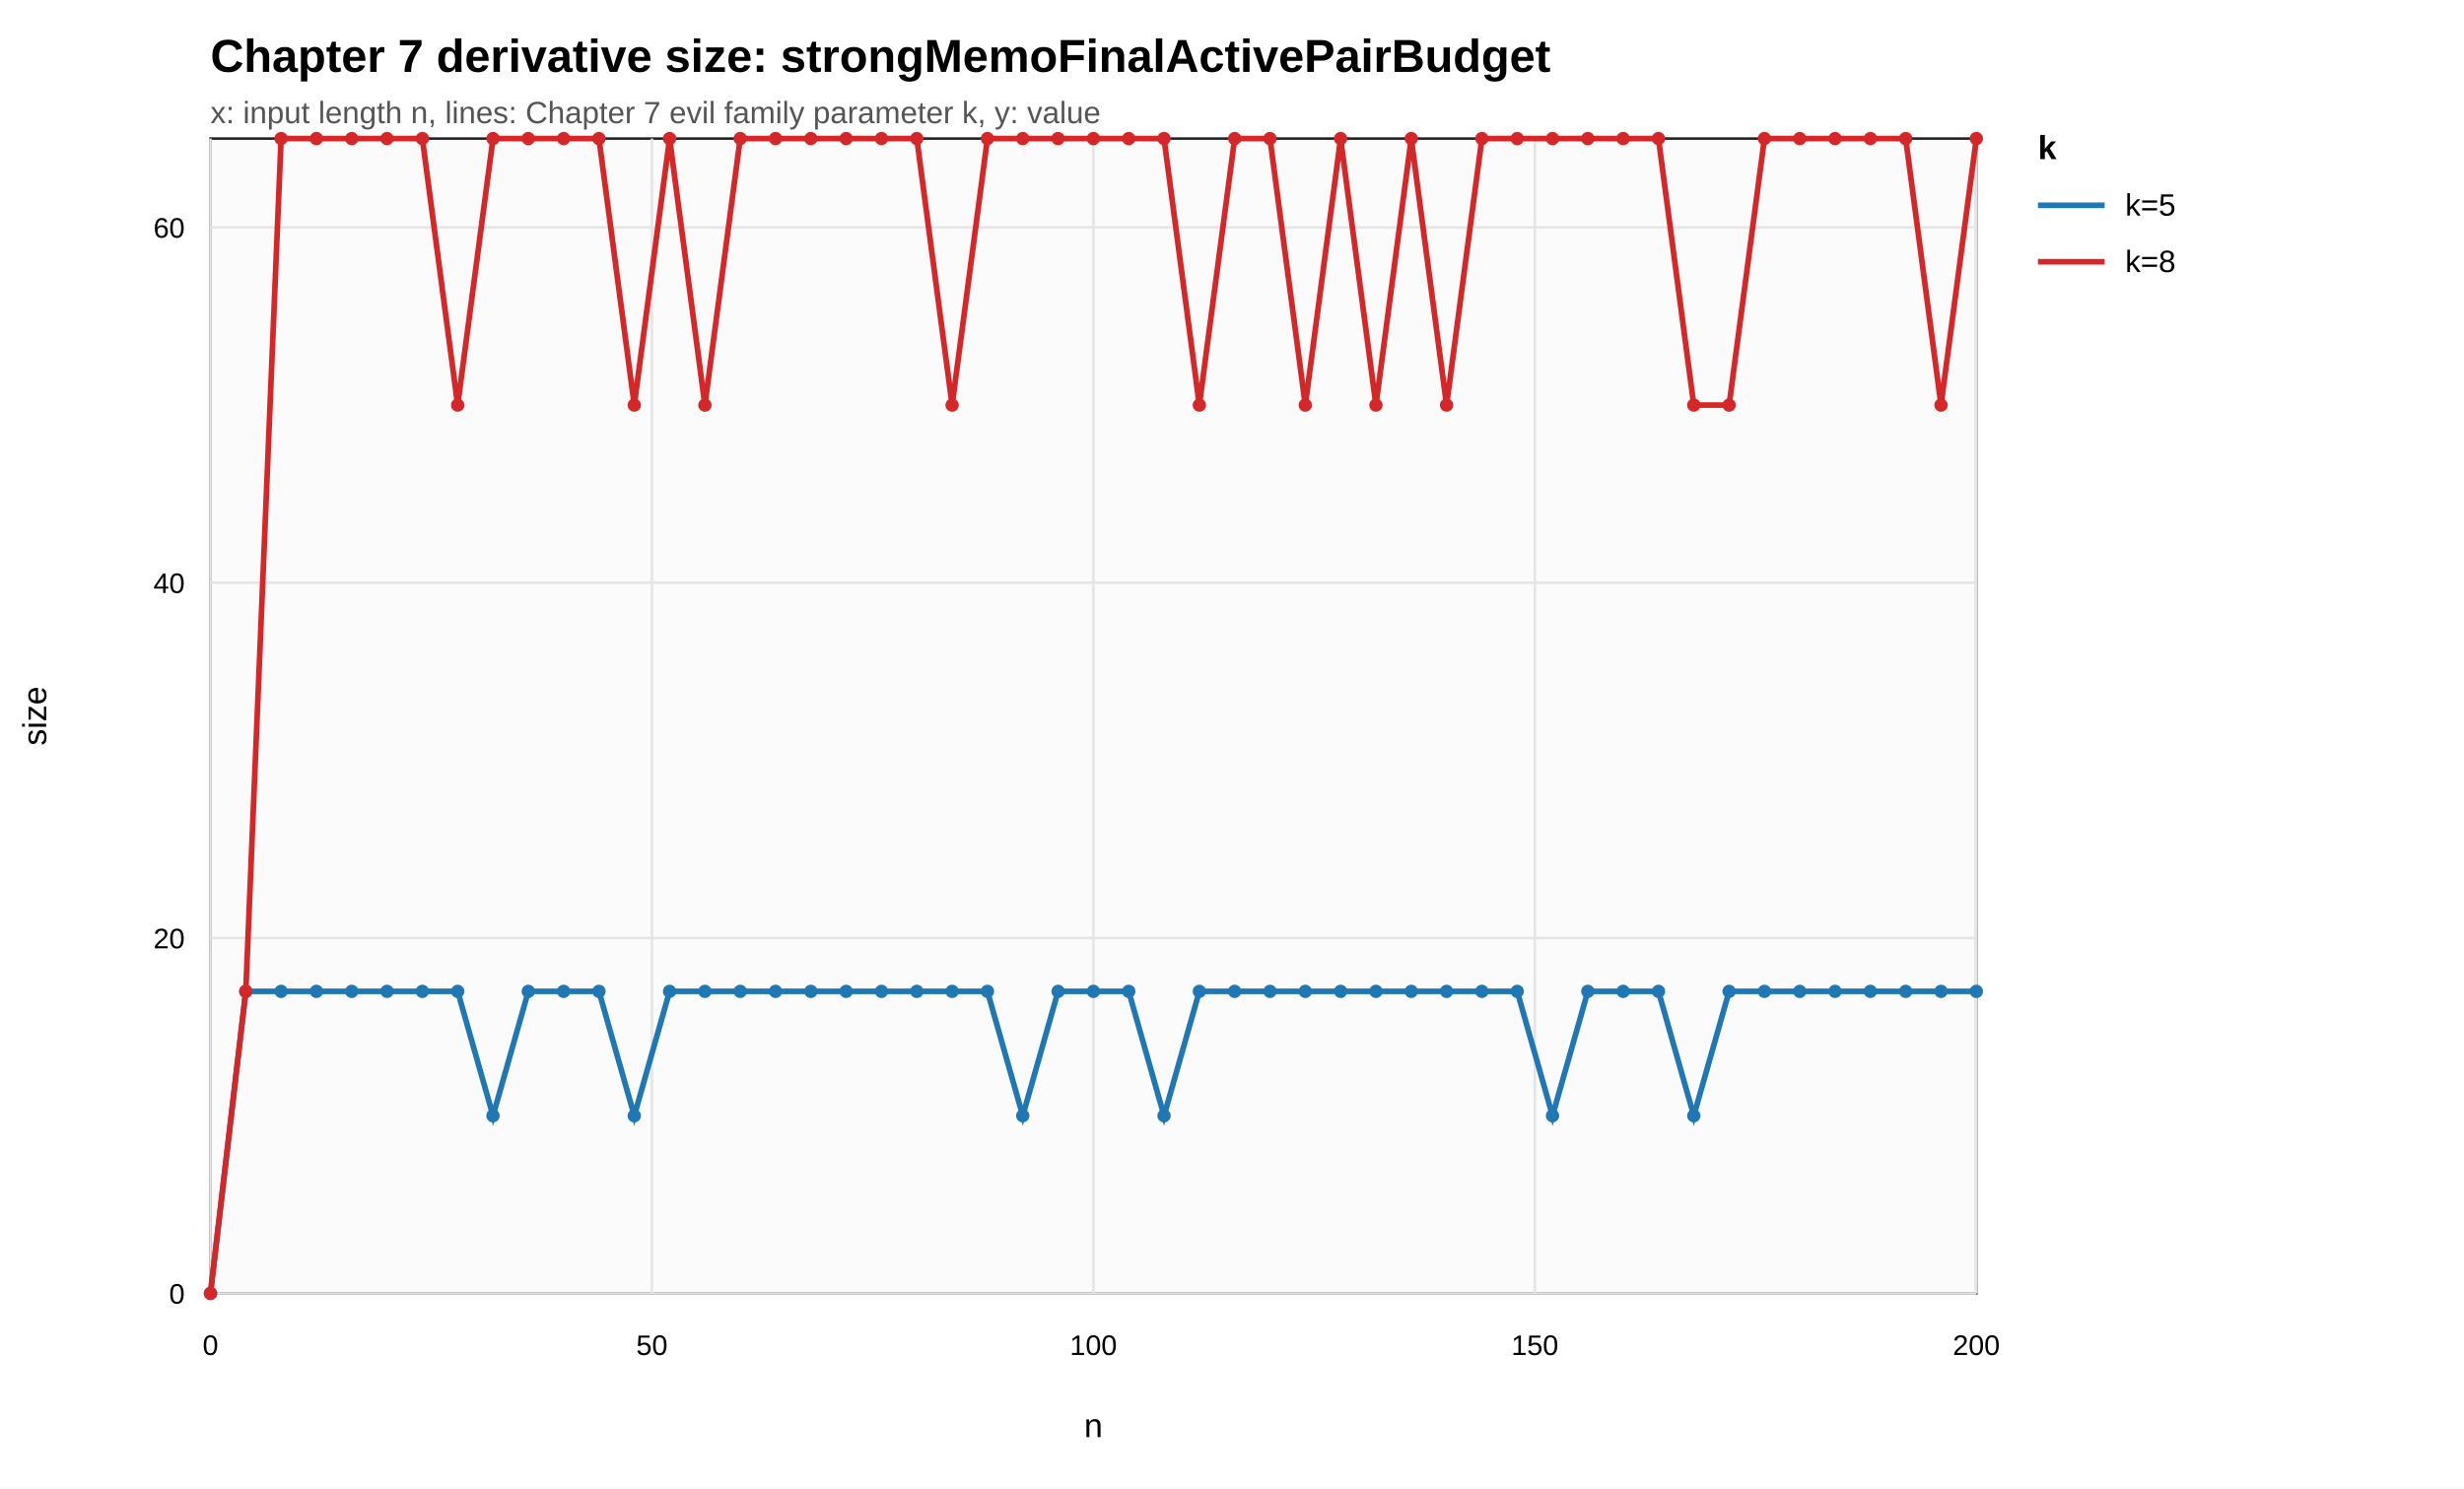
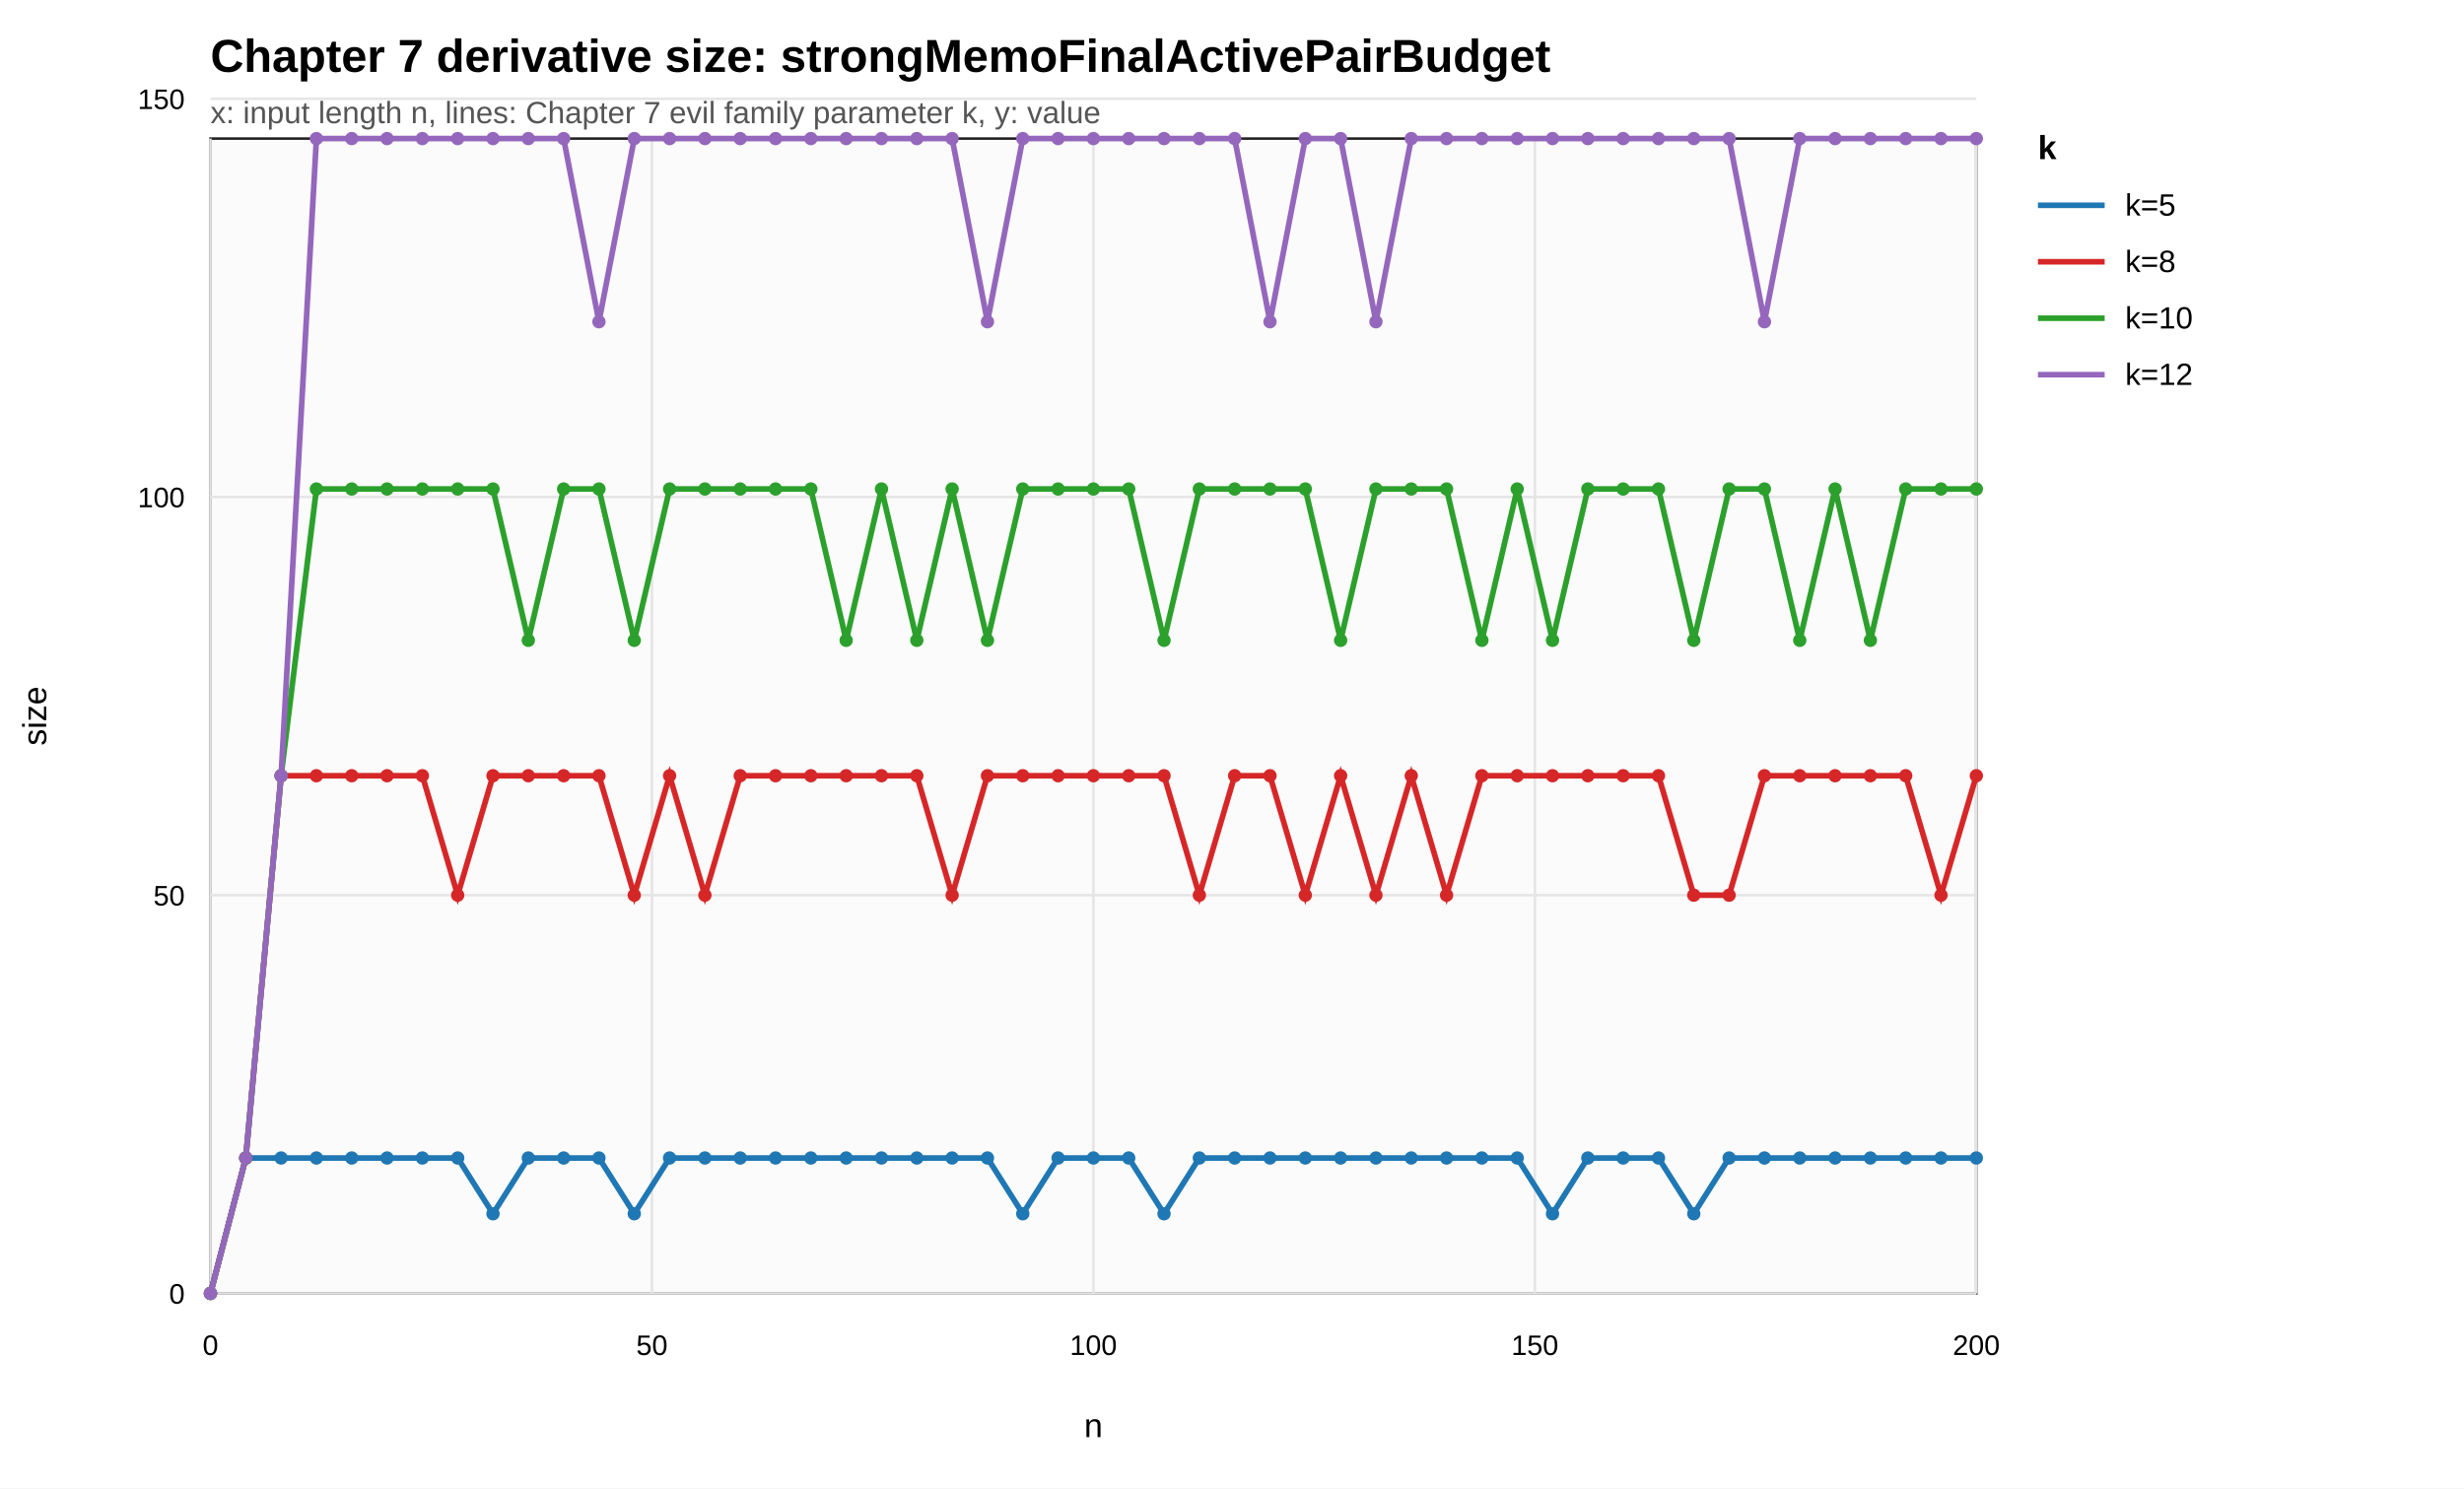
<svg xmlns="http://www.w3.org/2000/svg" width="960" height="580" viewBox="0 0 960 580">
  <rect width="100%" height="100%" fill="#ffffff" />
  <text x="82" y="28" font-family="Arial, sans-serif" font-size="18" font-weight="700">Chapter 7 derivative size: strongMemoFinalActivePairBudget</text>
  <text x="82" y="48" font-family="Arial, sans-serif" font-size="12" fill="#555">x: input length n, lines: Chapter 7 evil family parameter k, y: value</text>
  <rect x="82" y="54" width="688" height="450" fill="#fbfbfb" stroke="#222" stroke-width="1" />
  <line x1="82.00" y1="54" x2="82.00" y2="504" stroke="#e5e5e5" stroke-width="1" />
  <text x="82.00" y="528" text-anchor="middle" font-family="Arial, sans-serif" font-size="11">0</text>
  <line x1="254.00" y1="54" x2="254.00" y2="504" stroke="#e5e5e5" stroke-width="1" />
  <text x="254.00" y="528" text-anchor="middle" font-family="Arial, sans-serif" font-size="11">50</text>
  <line x1="426.00" y1="54" x2="426.00" y2="504" stroke="#e5e5e5" stroke-width="1" />
  <text x="426.00" y="528" text-anchor="middle" font-family="Arial, sans-serif" font-size="11">100</text>
  <line x1="598.00" y1="54" x2="598.00" y2="504" stroke="#e5e5e5" stroke-width="1" />
  <text x="598.00" y="528" text-anchor="middle" font-family="Arial, sans-serif" font-size="11">150</text>
  <line x1="770.00" y1="54" x2="770.00" y2="504" stroke="#e5e5e5" stroke-width="1" />
  <text x="770.00" y="528" text-anchor="middle" font-family="Arial, sans-serif" font-size="11">200</text>
  <line x1="82" y1="504.00" x2="770" y2="504.00" stroke="#e5e5e5" stroke-width="1" />
  <text x="72" y="508.00" text-anchor="end" font-family="Arial, sans-serif" font-size="11">0</text>
-   <line x1="82" y1="365.54" x2="770" y2="365.54" stroke="#e5e5e5" stroke-width="1" />
-   <text x="72" y="369.54" text-anchor="end" font-family="Arial, sans-serif" font-size="11">20</text>
-   <line x1="82" y1="227.08" x2="770" y2="227.08" stroke="#e5e5e5" stroke-width="1" />
-   <text x="72" y="231.08" text-anchor="end" font-family="Arial, sans-serif" font-size="11">40</text>
-   <line x1="82" y1="88.62" x2="770" y2="88.62" stroke="#e5e5e5" stroke-width="1" />
-   <text x="72" y="92.62" text-anchor="end" font-family="Arial, sans-serif" font-size="11">60</text>
+   <line x1="82" y1="348.83" x2="770" y2="348.83" stroke="#e5e5e5" stroke-width="1" />
+   <text x="72" y="352.83" text-anchor="end" font-family="Arial, sans-serif" font-size="11">50</text>
+   <line x1="82" y1="193.66" x2="770" y2="193.66" stroke="#e5e5e5" stroke-width="1" />
+   <text x="72" y="197.66" text-anchor="end" font-family="Arial, sans-serif" font-size="11">100</text>
+   <line x1="82" y1="38.48" x2="770" y2="38.48" stroke="#e5e5e5" stroke-width="1" />
+   <text x="72" y="42.48" text-anchor="end" font-family="Arial, sans-serif" font-size="11">150</text>
  <text x="426.00" y="560" text-anchor="middle" font-family="Arial, sans-serif" font-size="13">n</text>
  <text x="18" y="279.00" transform="rotate(-90 18,279.00)" text-anchor="middle" font-family="Arial, sans-serif" font-size="13">size</text>
-   <path d="M82.00,504.00 L95.76,386.31 L109.52,386.31 L123.28,386.31 L137.04,386.31 L150.80,386.31 L164.56,386.31 L178.32,386.31 L192.08,434.77 L205.84,386.31 L219.60,386.31 L233.36,386.31 L247.12,434.77 L260.88,386.31 L274.64,386.31 L288.40,386.31 L302.16,386.31 L315.92,386.31 L329.68,386.31 L343.44,386.31 L357.20,386.31 L370.96,386.31 L384.72,386.31 L398.48,434.77 L412.24,386.31 L426.00,386.31 L439.76,386.31 L453.52,434.77 L467.28,386.31 L481.04,386.31 L494.80,386.31 L508.56,386.31 L522.32,386.31 L536.08,386.31 L549.84,386.31 L563.60,386.31 L577.36,386.31 L591.12,386.31 L604.88,434.77 L618.64,386.31 L632.40,386.31 L646.16,386.31 L659.92,434.77 L673.68,386.31 L687.44,386.31 L701.20,386.31 L714.96,386.31 L728.72,386.31 L742.48,386.31 L756.24,386.31 L770.00,386.31" fill="none" stroke="#1f77b4" stroke-width="2.2" />
+   <path d="M82.00,504.00 L95.76,451.24 L109.52,451.24 L123.28,451.24 L137.04,451.24 L150.80,451.24 L164.56,451.24 L178.32,451.24 L192.08,472.97 L205.84,451.24 L219.60,451.24 L233.36,451.24 L247.12,472.97 L260.88,451.24 L274.64,451.24 L288.40,451.24 L302.16,451.24 L315.92,451.24 L329.68,451.24 L343.44,451.24 L357.20,451.24 L370.96,451.24 L384.72,451.24 L398.48,472.97 L412.24,451.24 L426.00,451.24 L439.76,451.24 L453.52,472.97 L467.28,451.24 L481.04,451.24 L494.80,451.24 L508.56,451.24 L522.32,451.24 L536.08,451.24 L549.84,451.24 L563.60,451.24 L577.36,451.24 L591.12,451.24 L604.88,472.97 L618.64,451.24 L632.40,451.24 L646.16,451.24 L659.92,472.97 L673.68,451.24 L687.44,451.24 L701.20,451.24 L714.96,451.24 L728.72,451.24 L742.48,451.24 L756.24,451.24 L770.00,451.24" fill="none" stroke="#1f77b4" stroke-width="2.2" />
  <circle cx="82.00" cy="504.00" r="2.6" fill="#1f77b4" />
-   <circle cx="95.76" cy="386.31" r="2.6" fill="#1f77b4" />
-   <circle cx="109.52" cy="386.31" r="2.6" fill="#1f77b4" />
-   <circle cx="123.28" cy="386.31" r="2.6" fill="#1f77b4" />
-   <circle cx="137.04" cy="386.31" r="2.6" fill="#1f77b4" />
-   <circle cx="150.80" cy="386.31" r="2.6" fill="#1f77b4" />
-   <circle cx="164.56" cy="386.31" r="2.6" fill="#1f77b4" />
-   <circle cx="178.32" cy="386.31" r="2.6" fill="#1f77b4" />
-   <circle cx="192.08" cy="434.77" r="2.6" fill="#1f77b4" />
-   <circle cx="205.84" cy="386.31" r="2.6" fill="#1f77b4" />
-   <circle cx="219.60" cy="386.31" r="2.6" fill="#1f77b4" />
-   <circle cx="233.36" cy="386.31" r="2.6" fill="#1f77b4" />
-   <circle cx="247.12" cy="434.77" r="2.6" fill="#1f77b4" />
-   <circle cx="260.88" cy="386.31" r="2.6" fill="#1f77b4" />
-   <circle cx="274.64" cy="386.31" r="2.6" fill="#1f77b4" />
-   <circle cx="288.40" cy="386.31" r="2.6" fill="#1f77b4" />
-   <circle cx="302.16" cy="386.31" r="2.6" fill="#1f77b4" />
-   <circle cx="315.92" cy="386.31" r="2.6" fill="#1f77b4" />
-   <circle cx="329.68" cy="386.31" r="2.6" fill="#1f77b4" />
-   <circle cx="343.44" cy="386.31" r="2.6" fill="#1f77b4" />
-   <circle cx="357.20" cy="386.31" r="2.6" fill="#1f77b4" />
-   <circle cx="370.96" cy="386.31" r="2.6" fill="#1f77b4" />
-   <circle cx="384.72" cy="386.31" r="2.6" fill="#1f77b4" />
-   <circle cx="398.48" cy="434.77" r="2.6" fill="#1f77b4" />
-   <circle cx="412.24" cy="386.31" r="2.6" fill="#1f77b4" />
-   <circle cx="426.00" cy="386.31" r="2.6" fill="#1f77b4" />
-   <circle cx="439.76" cy="386.31" r="2.6" fill="#1f77b4" />
-   <circle cx="453.52" cy="434.77" r="2.6" fill="#1f77b4" />
-   <circle cx="467.28" cy="386.31" r="2.6" fill="#1f77b4" />
-   <circle cx="481.04" cy="386.31" r="2.6" fill="#1f77b4" />
-   <circle cx="494.80" cy="386.31" r="2.6" fill="#1f77b4" />
-   <circle cx="508.56" cy="386.31" r="2.6" fill="#1f77b4" />
-   <circle cx="522.32" cy="386.31" r="2.6" fill="#1f77b4" />
-   <circle cx="536.08" cy="386.31" r="2.6" fill="#1f77b4" />
-   <circle cx="549.84" cy="386.31" r="2.6" fill="#1f77b4" />
-   <circle cx="563.60" cy="386.31" r="2.6" fill="#1f77b4" />
-   <circle cx="577.36" cy="386.31" r="2.6" fill="#1f77b4" />
-   <circle cx="591.12" cy="386.31" r="2.6" fill="#1f77b4" />
-   <circle cx="604.88" cy="434.77" r="2.6" fill="#1f77b4" />
-   <circle cx="618.64" cy="386.31" r="2.6" fill="#1f77b4" />
-   <circle cx="632.40" cy="386.31" r="2.6" fill="#1f77b4" />
-   <circle cx="646.16" cy="386.31" r="2.6" fill="#1f77b4" />
-   <circle cx="659.92" cy="434.77" r="2.6" fill="#1f77b4" />
-   <circle cx="673.68" cy="386.31" r="2.6" fill="#1f77b4" />
-   <circle cx="687.44" cy="386.31" r="2.6" fill="#1f77b4" />
-   <circle cx="701.20" cy="386.31" r="2.6" fill="#1f77b4" />
-   <circle cx="714.96" cy="386.31" r="2.6" fill="#1f77b4" />
-   <circle cx="728.72" cy="386.31" r="2.6" fill="#1f77b4" />
-   <circle cx="742.48" cy="386.31" r="2.6" fill="#1f77b4" />
-   <circle cx="756.24" cy="386.31" r="2.6" fill="#1f77b4" />
-   <circle cx="770.00" cy="386.31" r="2.6" fill="#1f77b4" />
-   <path d="M82.00,504.00 L95.76,386.31 L109.52,54.00 L123.28,54.00 L137.04,54.00 L150.80,54.00 L164.56,54.00 L178.32,157.85 L192.08,54.00 L205.84,54.00 L219.60,54.00 L233.36,54.00 L247.12,157.85 L260.88,54.00 L274.64,157.85 L288.40,54.00 L302.16,54.00 L315.92,54.00 L329.68,54.00 L343.44,54.00 L357.20,54.00 L370.96,157.85 L384.72,54.00 L398.48,54.00 L412.24,54.00 L426.00,54.00 L439.76,54.00 L453.52,54.00 L467.28,157.85 L481.04,54.00 L494.80,54.00 L508.56,157.85 L522.32,54.00 L536.08,157.85 L549.84,54.00 L563.60,157.85 L577.36,54.00 L591.12,54.00 L604.88,54.00 L618.64,54.00 L632.40,54.00 L646.16,54.00 L659.92,157.85 L673.68,157.85 L687.44,54.00 L701.20,54.00 L714.96,54.00 L728.72,54.00 L742.48,54.00 L756.24,157.85 L770.00,54.00" fill="none" stroke="#d62728" stroke-width="2.2" />
+   <circle cx="95.76" cy="451.24" r="2.6" fill="#1f77b4" />
+   <circle cx="109.52" cy="451.24" r="2.6" fill="#1f77b4" />
+   <circle cx="123.28" cy="451.24" r="2.6" fill="#1f77b4" />
+   <circle cx="137.04" cy="451.24" r="2.6" fill="#1f77b4" />
+   <circle cx="150.80" cy="451.24" r="2.6" fill="#1f77b4" />
+   <circle cx="164.56" cy="451.24" r="2.6" fill="#1f77b4" />
+   <circle cx="178.32" cy="451.24" r="2.6" fill="#1f77b4" />
+   <circle cx="192.08" cy="472.97" r="2.6" fill="#1f77b4" />
+   <circle cx="205.84" cy="451.24" r="2.6" fill="#1f77b4" />
+   <circle cx="219.60" cy="451.24" r="2.6" fill="#1f77b4" />
+   <circle cx="233.36" cy="451.24" r="2.6" fill="#1f77b4" />
+   <circle cx="247.12" cy="472.97" r="2.6" fill="#1f77b4" />
+   <circle cx="260.88" cy="451.24" r="2.6" fill="#1f77b4" />
+   <circle cx="274.64" cy="451.24" r="2.6" fill="#1f77b4" />
+   <circle cx="288.40" cy="451.24" r="2.6" fill="#1f77b4" />
+   <circle cx="302.16" cy="451.24" r="2.6" fill="#1f77b4" />
+   <circle cx="315.92" cy="451.24" r="2.6" fill="#1f77b4" />
+   <circle cx="329.68" cy="451.24" r="2.6" fill="#1f77b4" />
+   <circle cx="343.44" cy="451.24" r="2.6" fill="#1f77b4" />
+   <circle cx="357.20" cy="451.24" r="2.6" fill="#1f77b4" />
+   <circle cx="370.96" cy="451.24" r="2.6" fill="#1f77b4" />
+   <circle cx="384.72" cy="451.24" r="2.6" fill="#1f77b4" />
+   <circle cx="398.48" cy="472.97" r="2.6" fill="#1f77b4" />
+   <circle cx="412.24" cy="451.24" r="2.6" fill="#1f77b4" />
+   <circle cx="426.00" cy="451.24" r="2.6" fill="#1f77b4" />
+   <circle cx="439.76" cy="451.24" r="2.6" fill="#1f77b4" />
+   <circle cx="453.52" cy="472.97" r="2.6" fill="#1f77b4" />
+   <circle cx="467.28" cy="451.24" r="2.6" fill="#1f77b4" />
+   <circle cx="481.04" cy="451.24" r="2.6" fill="#1f77b4" />
+   <circle cx="494.80" cy="451.24" r="2.6" fill="#1f77b4" />
+   <circle cx="508.56" cy="451.24" r="2.6" fill="#1f77b4" />
+   <circle cx="522.32" cy="451.24" r="2.6" fill="#1f77b4" />
+   <circle cx="536.08" cy="451.24" r="2.6" fill="#1f77b4" />
+   <circle cx="549.84" cy="451.24" r="2.6" fill="#1f77b4" />
+   <circle cx="563.60" cy="451.24" r="2.6" fill="#1f77b4" />
+   <circle cx="577.36" cy="451.24" r="2.6" fill="#1f77b4" />
+   <circle cx="591.12" cy="451.24" r="2.6" fill="#1f77b4" />
+   <circle cx="604.88" cy="472.97" r="2.6" fill="#1f77b4" />
+   <circle cx="618.64" cy="451.24" r="2.6" fill="#1f77b4" />
+   <circle cx="632.40" cy="451.24" r="2.6" fill="#1f77b4" />
+   <circle cx="646.16" cy="451.24" r="2.6" fill="#1f77b4" />
+   <circle cx="659.92" cy="472.97" r="2.6" fill="#1f77b4" />
+   <circle cx="673.68" cy="451.24" r="2.6" fill="#1f77b4" />
+   <circle cx="687.44" cy="451.24" r="2.6" fill="#1f77b4" />
+   <circle cx="701.20" cy="451.24" r="2.6" fill="#1f77b4" />
+   <circle cx="714.96" cy="451.24" r="2.6" fill="#1f77b4" />
+   <circle cx="728.72" cy="451.24" r="2.6" fill="#1f77b4" />
+   <circle cx="742.48" cy="451.24" r="2.6" fill="#1f77b4" />
+   <circle cx="756.24" cy="451.24" r="2.6" fill="#1f77b4" />
+   <circle cx="770.00" cy="451.24" r="2.6" fill="#1f77b4" />
+   <path d="M82.00,504.00 L95.76,451.24 L109.52,302.28 L123.28,302.28 L137.04,302.28 L150.80,302.28 L164.56,302.28 L178.32,348.83 L192.08,302.28 L205.84,302.28 L219.60,302.28 L233.36,302.28 L247.12,348.83 L260.88,302.28 L274.64,348.83 L288.40,302.28 L302.16,302.28 L315.92,302.28 L329.68,302.28 L343.44,302.28 L357.20,302.28 L370.96,348.83 L384.72,302.28 L398.48,302.28 L412.24,302.28 L426.00,302.28 L439.76,302.28 L453.52,302.28 L467.28,348.83 L481.04,302.28 L494.80,302.28 L508.56,348.83 L522.32,302.28 L536.08,348.83 L549.84,302.28 L563.60,348.83 L577.36,302.28 L591.12,302.28 L604.88,302.28 L618.64,302.28 L632.40,302.28 L646.16,302.28 L659.92,348.83 L673.68,348.83 L687.44,302.28 L701.20,302.28 L714.96,302.28 L728.72,302.28 L742.48,302.28 L756.24,348.83 L770.00,302.28" fill="none" stroke="#d62728" stroke-width="2.2" />
  <circle cx="82.00" cy="504.00" r="2.6" fill="#d62728" />
-   <circle cx="95.76" cy="386.31" r="2.6" fill="#d62728" />
-   <circle cx="109.52" cy="54.00" r="2.6" fill="#d62728" />
-   <circle cx="123.28" cy="54.00" r="2.6" fill="#d62728" />
-   <circle cx="137.04" cy="54.00" r="2.6" fill="#d62728" />
-   <circle cx="150.80" cy="54.00" r="2.6" fill="#d62728" />
-   <circle cx="164.56" cy="54.00" r="2.6" fill="#d62728" />
-   <circle cx="178.32" cy="157.85" r="2.6" fill="#d62728" />
-   <circle cx="192.08" cy="54.00" r="2.6" fill="#d62728" />
-   <circle cx="205.84" cy="54.00" r="2.6" fill="#d62728" />
-   <circle cx="219.60" cy="54.00" r="2.6" fill="#d62728" />
-   <circle cx="233.36" cy="54.00" r="2.6" fill="#d62728" />
-   <circle cx="247.12" cy="157.85" r="2.6" fill="#d62728" />
-   <circle cx="260.88" cy="54.00" r="2.6" fill="#d62728" />
-   <circle cx="274.64" cy="157.85" r="2.6" fill="#d62728" />
-   <circle cx="288.40" cy="54.00" r="2.6" fill="#d62728" />
-   <circle cx="302.16" cy="54.00" r="2.6" fill="#d62728" />
-   <circle cx="315.92" cy="54.00" r="2.6" fill="#d62728" />
-   <circle cx="329.68" cy="54.00" r="2.6" fill="#d62728" />
-   <circle cx="343.44" cy="54.00" r="2.6" fill="#d62728" />
-   <circle cx="357.20" cy="54.00" r="2.6" fill="#d62728" />
-   <circle cx="370.96" cy="157.85" r="2.6" fill="#d62728" />
-   <circle cx="384.72" cy="54.00" r="2.6" fill="#d62728" />
-   <circle cx="398.48" cy="54.00" r="2.6" fill="#d62728" />
-   <circle cx="412.24" cy="54.00" r="2.6" fill="#d62728" />
-   <circle cx="426.00" cy="54.00" r="2.6" fill="#d62728" />
-   <circle cx="439.76" cy="54.00" r="2.6" fill="#d62728" />
-   <circle cx="453.52" cy="54.00" r="2.6" fill="#d62728" />
-   <circle cx="467.28" cy="157.85" r="2.6" fill="#d62728" />
-   <circle cx="481.04" cy="54.00" r="2.6" fill="#d62728" />
-   <circle cx="494.80" cy="54.00" r="2.6" fill="#d62728" />
-   <circle cx="508.56" cy="157.85" r="2.6" fill="#d62728" />
-   <circle cx="522.32" cy="54.00" r="2.6" fill="#d62728" />
-   <circle cx="536.08" cy="157.85" r="2.6" fill="#d62728" />
-   <circle cx="549.84" cy="54.00" r="2.6" fill="#d62728" />
-   <circle cx="563.60" cy="157.85" r="2.6" fill="#d62728" />
-   <circle cx="577.36" cy="54.00" r="2.6" fill="#d62728" />
-   <circle cx="591.12" cy="54.00" r="2.6" fill="#d62728" />
-   <circle cx="604.88" cy="54.00" r="2.6" fill="#d62728" />
-   <circle cx="618.64" cy="54.00" r="2.6" fill="#d62728" />
-   <circle cx="632.40" cy="54.00" r="2.6" fill="#d62728" />
-   <circle cx="646.16" cy="54.00" r="2.6" fill="#d62728" />
-   <circle cx="659.92" cy="157.85" r="2.6" fill="#d62728" />
-   <circle cx="673.68" cy="157.85" r="2.6" fill="#d62728" />
-   <circle cx="687.44" cy="54.00" r="2.6" fill="#d62728" />
-   <circle cx="701.20" cy="54.00" r="2.6" fill="#d62728" />
-   <circle cx="714.96" cy="54.00" r="2.6" fill="#d62728" />
-   <circle cx="728.72" cy="54.00" r="2.6" fill="#d62728" />
-   <circle cx="742.48" cy="54.00" r="2.6" fill="#d62728" />
-   <circle cx="756.24" cy="157.85" r="2.6" fill="#d62728" />
-   <circle cx="770.00" cy="54.00" r="2.6" fill="#d62728" />
+   <circle cx="95.76" cy="451.24" r="2.6" fill="#d62728" />
+   <circle cx="109.52" cy="302.28" r="2.6" fill="#d62728" />
+   <circle cx="123.28" cy="302.28" r="2.6" fill="#d62728" />
+   <circle cx="137.04" cy="302.28" r="2.6" fill="#d62728" />
+   <circle cx="150.80" cy="302.28" r="2.6" fill="#d62728" />
+   <circle cx="164.56" cy="302.28" r="2.6" fill="#d62728" />
+   <circle cx="178.32" cy="348.83" r="2.6" fill="#d62728" />
+   <circle cx="192.08" cy="302.28" r="2.6" fill="#d62728" />
+   <circle cx="205.84" cy="302.28" r="2.6" fill="#d62728" />
+   <circle cx="219.60" cy="302.28" r="2.6" fill="#d62728" />
+   <circle cx="233.36" cy="302.28" r="2.6" fill="#d62728" />
+   <circle cx="247.12" cy="348.83" r="2.6" fill="#d62728" />
+   <circle cx="260.88" cy="302.28" r="2.6" fill="#d62728" />
+   <circle cx="274.64" cy="348.83" r="2.6" fill="#d62728" />
+   <circle cx="288.40" cy="302.28" r="2.6" fill="#d62728" />
+   <circle cx="302.16" cy="302.28" r="2.6" fill="#d62728" />
+   <circle cx="315.92" cy="302.28" r="2.6" fill="#d62728" />
+   <circle cx="329.68" cy="302.28" r="2.6" fill="#d62728" />
+   <circle cx="343.44" cy="302.28" r="2.6" fill="#d62728" />
+   <circle cx="357.20" cy="302.28" r="2.6" fill="#d62728" />
+   <circle cx="370.96" cy="348.83" r="2.6" fill="#d62728" />
+   <circle cx="384.72" cy="302.28" r="2.6" fill="#d62728" />
+   <circle cx="398.48" cy="302.28" r="2.6" fill="#d62728" />
+   <circle cx="412.24" cy="302.28" r="2.6" fill="#d62728" />
+   <circle cx="426.00" cy="302.28" r="2.6" fill="#d62728" />
+   <circle cx="439.76" cy="302.28" r="2.6" fill="#d62728" />
+   <circle cx="453.52" cy="302.28" r="2.6" fill="#d62728" />
+   <circle cx="467.28" cy="348.83" r="2.6" fill="#d62728" />
+   <circle cx="481.04" cy="302.28" r="2.6" fill="#d62728" />
+   <circle cx="494.80" cy="302.28" r="2.6" fill="#d62728" />
+   <circle cx="508.56" cy="348.83" r="2.6" fill="#d62728" />
+   <circle cx="522.32" cy="302.28" r="2.6" fill="#d62728" />
+   <circle cx="536.08" cy="348.83" r="2.6" fill="#d62728" />
+   <circle cx="549.84" cy="302.28" r="2.6" fill="#d62728" />
+   <circle cx="563.60" cy="348.83" r="2.6" fill="#d62728" />
+   <circle cx="577.36" cy="302.28" r="2.6" fill="#d62728" />
+   <circle cx="591.12" cy="302.28" r="2.6" fill="#d62728" />
+   <circle cx="604.88" cy="302.28" r="2.6" fill="#d62728" />
+   <circle cx="618.64" cy="302.28" r="2.6" fill="#d62728" />
+   <circle cx="632.40" cy="302.28" r="2.6" fill="#d62728" />
+   <circle cx="646.16" cy="302.28" r="2.6" fill="#d62728" />
+   <circle cx="659.92" cy="348.83" r="2.6" fill="#d62728" />
+   <circle cx="673.68" cy="348.83" r="2.6" fill="#d62728" />
+   <circle cx="687.44" cy="302.28" r="2.6" fill="#d62728" />
+   <circle cx="701.20" cy="302.28" r="2.6" fill="#d62728" />
+   <circle cx="714.96" cy="302.28" r="2.6" fill="#d62728" />
+   <circle cx="728.72" cy="302.28" r="2.6" fill="#d62728" />
+   <circle cx="742.48" cy="302.28" r="2.6" fill="#d62728" />
+   <circle cx="756.24" cy="348.83" r="2.6" fill="#d62728" />
+   <circle cx="770.00" cy="302.28" r="2.6" fill="#d62728" />
+   <path d="M82.00,504.00 L95.76,451.24 L109.52,302.28 L123.28,190.55 L137.04,190.55 L150.80,190.55 L164.56,190.55 L178.32,190.55 L192.08,190.55 L205.84,249.52 L219.60,190.55 L233.36,190.55 L247.12,249.52 L260.88,190.55 L274.64,190.55 L288.40,190.55 L302.16,190.55 L315.92,190.55 L329.68,249.52 L343.44,190.55 L357.20,249.52 L370.96,190.55 L384.72,249.52 L398.48,190.55 L412.24,190.55 L426.00,190.55 L439.76,190.55 L453.52,249.52 L467.28,190.55 L481.04,190.55 L494.80,190.55 L508.56,190.55 L522.32,249.52 L536.08,190.55 L549.84,190.55 L563.60,190.55 L577.36,249.52 L591.12,190.55 L604.88,249.52 L618.64,190.55 L632.40,190.55 L646.16,190.55 L659.92,249.52 L673.68,190.55 L687.44,190.55 L701.20,249.52 L714.96,190.55 L728.72,249.52 L742.48,190.55 L756.24,190.55 L770.00,190.55" fill="none" stroke="#2ca02c" stroke-width="2.2" />
+   <circle cx="82.00" cy="504.00" r="2.6" fill="#2ca02c" />
+   <circle cx="95.76" cy="451.24" r="2.6" fill="#2ca02c" />
+   <circle cx="109.52" cy="302.28" r="2.6" fill="#2ca02c" />
+   <circle cx="123.28" cy="190.55" r="2.6" fill="#2ca02c" />
+   <circle cx="137.04" cy="190.55" r="2.6" fill="#2ca02c" />
+   <circle cx="150.80" cy="190.55" r="2.6" fill="#2ca02c" />
+   <circle cx="164.56" cy="190.55" r="2.6" fill="#2ca02c" />
+   <circle cx="178.32" cy="190.55" r="2.6" fill="#2ca02c" />
+   <circle cx="192.08" cy="190.55" r="2.6" fill="#2ca02c" />
+   <circle cx="205.84" cy="249.52" r="2.6" fill="#2ca02c" />
+   <circle cx="219.60" cy="190.55" r="2.6" fill="#2ca02c" />
+   <circle cx="233.36" cy="190.55" r="2.6" fill="#2ca02c" />
+   <circle cx="247.12" cy="249.52" r="2.6" fill="#2ca02c" />
+   <circle cx="260.88" cy="190.55" r="2.6" fill="#2ca02c" />
+   <circle cx="274.64" cy="190.55" r="2.6" fill="#2ca02c" />
+   <circle cx="288.40" cy="190.55" r="2.6" fill="#2ca02c" />
+   <circle cx="302.16" cy="190.55" r="2.6" fill="#2ca02c" />
+   <circle cx="315.92" cy="190.55" r="2.6" fill="#2ca02c" />
+   <circle cx="329.68" cy="249.52" r="2.6" fill="#2ca02c" />
+   <circle cx="343.44" cy="190.55" r="2.6" fill="#2ca02c" />
+   <circle cx="357.20" cy="249.52" r="2.6" fill="#2ca02c" />
+   <circle cx="370.96" cy="190.55" r="2.6" fill="#2ca02c" />
+   <circle cx="384.72" cy="249.52" r="2.6" fill="#2ca02c" />
+   <circle cx="398.48" cy="190.55" r="2.6" fill="#2ca02c" />
+   <circle cx="412.24" cy="190.55" r="2.6" fill="#2ca02c" />
+   <circle cx="426.00" cy="190.55" r="2.6" fill="#2ca02c" />
+   <circle cx="439.76" cy="190.55" r="2.6" fill="#2ca02c" />
+   <circle cx="453.52" cy="249.52" r="2.6" fill="#2ca02c" />
+   <circle cx="467.28" cy="190.55" r="2.6" fill="#2ca02c" />
+   <circle cx="481.04" cy="190.55" r="2.6" fill="#2ca02c" />
+   <circle cx="494.80" cy="190.55" r="2.6" fill="#2ca02c" />
+   <circle cx="508.56" cy="190.55" r="2.6" fill="#2ca02c" />
+   <circle cx="522.32" cy="249.52" r="2.6" fill="#2ca02c" />
+   <circle cx="536.08" cy="190.55" r="2.6" fill="#2ca02c" />
+   <circle cx="549.84" cy="190.55" r="2.6" fill="#2ca02c" />
+   <circle cx="563.60" cy="190.55" r="2.6" fill="#2ca02c" />
+   <circle cx="577.36" cy="249.52" r="2.6" fill="#2ca02c" />
+   <circle cx="591.12" cy="190.55" r="2.6" fill="#2ca02c" />
+   <circle cx="604.88" cy="249.52" r="2.6" fill="#2ca02c" />
+   <circle cx="618.64" cy="190.55" r="2.6" fill="#2ca02c" />
+   <circle cx="632.40" cy="190.55" r="2.6" fill="#2ca02c" />
+   <circle cx="646.16" cy="190.55" r="2.6" fill="#2ca02c" />
+   <circle cx="659.92" cy="249.52" r="2.6" fill="#2ca02c" />
+   <circle cx="673.68" cy="190.55" r="2.6" fill="#2ca02c" />
+   <circle cx="687.44" cy="190.55" r="2.6" fill="#2ca02c" />
+   <circle cx="701.20" cy="249.52" r="2.6" fill="#2ca02c" />
+   <circle cx="714.96" cy="190.55" r="2.6" fill="#2ca02c" />
+   <circle cx="728.72" cy="249.52" r="2.6" fill="#2ca02c" />
+   <circle cx="742.48" cy="190.55" r="2.6" fill="#2ca02c" />
+   <circle cx="756.24" cy="190.55" r="2.6" fill="#2ca02c" />
+   <circle cx="770.00" cy="190.55" r="2.6" fill="#2ca02c" />
+   <path d="M82.00,504.00 L95.76,451.24 L109.52,302.28 L123.28,54.00 L137.04,54.00 L150.80,54.00 L164.56,54.00 L178.32,54.00 L192.08,54.00 L205.84,54.00 L219.60,54.00 L233.36,125.38 L247.12,54.00 L260.88,54.00 L274.64,54.00 L288.40,54.00 L302.16,54.00 L315.92,54.00 L329.68,54.00 L343.44,54.00 L357.20,54.00 L370.96,54.00 L384.72,125.38 L398.48,54.00 L412.24,54.00 L426.00,54.00 L439.76,54.00 L453.52,54.00 L467.28,54.00 L481.04,54.00 L494.80,125.38 L508.56,54.00 L522.32,54.00 L536.08,125.38 L549.84,54.00 L563.60,54.00 L577.36,54.00 L591.12,54.00 L604.88,54.00 L618.64,54.00 L632.40,54.00 L646.16,54.00 L659.92,54.00 L673.68,54.00 L687.44,125.38 L701.20,54.00 L714.96,54.00 L728.72,54.00 L742.48,54.00 L756.24,54.00 L770.00,54.00" fill="none" stroke="#9467bd" stroke-width="2.2" />
+   <circle cx="82.00" cy="504.00" r="2.6" fill="#9467bd" />
+   <circle cx="95.76" cy="451.24" r="2.6" fill="#9467bd" />
+   <circle cx="109.52" cy="302.28" r="2.6" fill="#9467bd" />
+   <circle cx="123.28" cy="54.00" r="2.6" fill="#9467bd" />
+   <circle cx="137.04" cy="54.00" r="2.6" fill="#9467bd" />
+   <circle cx="150.80" cy="54.00" r="2.6" fill="#9467bd" />
+   <circle cx="164.56" cy="54.00" r="2.6" fill="#9467bd" />
+   <circle cx="178.32" cy="54.00" r="2.6" fill="#9467bd" />
+   <circle cx="192.08" cy="54.00" r="2.6" fill="#9467bd" />
+   <circle cx="205.84" cy="54.00" r="2.6" fill="#9467bd" />
+   <circle cx="219.60" cy="54.00" r="2.6" fill="#9467bd" />
+   <circle cx="233.36" cy="125.38" r="2.6" fill="#9467bd" />
+   <circle cx="247.12" cy="54.00" r="2.6" fill="#9467bd" />
+   <circle cx="260.88" cy="54.00" r="2.6" fill="#9467bd" />
+   <circle cx="274.64" cy="54.00" r="2.6" fill="#9467bd" />
+   <circle cx="288.40" cy="54.00" r="2.6" fill="#9467bd" />
+   <circle cx="302.16" cy="54.00" r="2.6" fill="#9467bd" />
+   <circle cx="315.92" cy="54.00" r="2.6" fill="#9467bd" />
+   <circle cx="329.68" cy="54.00" r="2.6" fill="#9467bd" />
+   <circle cx="343.44" cy="54.00" r="2.6" fill="#9467bd" />
+   <circle cx="357.20" cy="54.00" r="2.6" fill="#9467bd" />
+   <circle cx="370.96" cy="54.00" r="2.6" fill="#9467bd" />
+   <circle cx="384.72" cy="125.38" r="2.6" fill="#9467bd" />
+   <circle cx="398.48" cy="54.00" r="2.6" fill="#9467bd" />
+   <circle cx="412.24" cy="54.00" r="2.6" fill="#9467bd" />
+   <circle cx="426.00" cy="54.00" r="2.6" fill="#9467bd" />
+   <circle cx="439.76" cy="54.00" r="2.6" fill="#9467bd" />
+   <circle cx="453.52" cy="54.00" r="2.6" fill="#9467bd" />
+   <circle cx="467.28" cy="54.00" r="2.6" fill="#9467bd" />
+   <circle cx="481.04" cy="54.00" r="2.6" fill="#9467bd" />
+   <circle cx="494.80" cy="125.38" r="2.6" fill="#9467bd" />
+   <circle cx="508.56" cy="54.00" r="2.6" fill="#9467bd" />
+   <circle cx="522.32" cy="54.00" r="2.6" fill="#9467bd" />
+   <circle cx="536.08" cy="125.38" r="2.6" fill="#9467bd" />
+   <circle cx="549.84" cy="54.00" r="2.6" fill="#9467bd" />
+   <circle cx="563.60" cy="54.00" r="2.6" fill="#9467bd" />
+   <circle cx="577.36" cy="54.00" r="2.6" fill="#9467bd" />
+   <circle cx="591.12" cy="54.00" r="2.6" fill="#9467bd" />
+   <circle cx="604.88" cy="54.00" r="2.6" fill="#9467bd" />
+   <circle cx="618.64" cy="54.00" r="2.6" fill="#9467bd" />
+   <circle cx="632.40" cy="54.00" r="2.6" fill="#9467bd" />
+   <circle cx="646.16" cy="54.00" r="2.6" fill="#9467bd" />
+   <circle cx="659.92" cy="54.00" r="2.6" fill="#9467bd" />
+   <circle cx="673.68" cy="54.00" r="2.6" fill="#9467bd" />
+   <circle cx="687.44" cy="125.38" r="2.6" fill="#9467bd" />
+   <circle cx="701.20" cy="54.00" r="2.6" fill="#9467bd" />
+   <circle cx="714.96" cy="54.00" r="2.6" fill="#9467bd" />
+   <circle cx="728.72" cy="54.00" r="2.6" fill="#9467bd" />
+   <circle cx="742.48" cy="54.00" r="2.6" fill="#9467bd" />
+   <circle cx="756.24" cy="54.00" r="2.6" fill="#9467bd" />
+   <circle cx="770.00" cy="54.00" r="2.6" fill="#9467bd" />
  <text x="794" y="62" font-family="Arial, sans-serif" font-size="13" font-weight="700">k</text>
  <line x1="794" y1="80" x2="820" y2="80" stroke="#1f77b4" stroke-width="2.2" />
  <text x="828" y="84" font-family="Arial, sans-serif" font-size="12">k=5</text>
  <line x1="794" y1="102" x2="820" y2="102" stroke="#d62728" stroke-width="2.2" />
  <text x="828" y="106" font-family="Arial, sans-serif" font-size="12">k=8</text>
+   <line x1="794" y1="124" x2="820" y2="124" stroke="#2ca02c" stroke-width="2.2" />
+   <text x="828" y="128" font-family="Arial, sans-serif" font-size="12">k=10</text>
+   <line x1="794" y1="146" x2="820" y2="146" stroke="#9467bd" stroke-width="2.2" />
+   <text x="828" y="150" font-family="Arial, sans-serif" font-size="12">k=12</text>
</svg>
